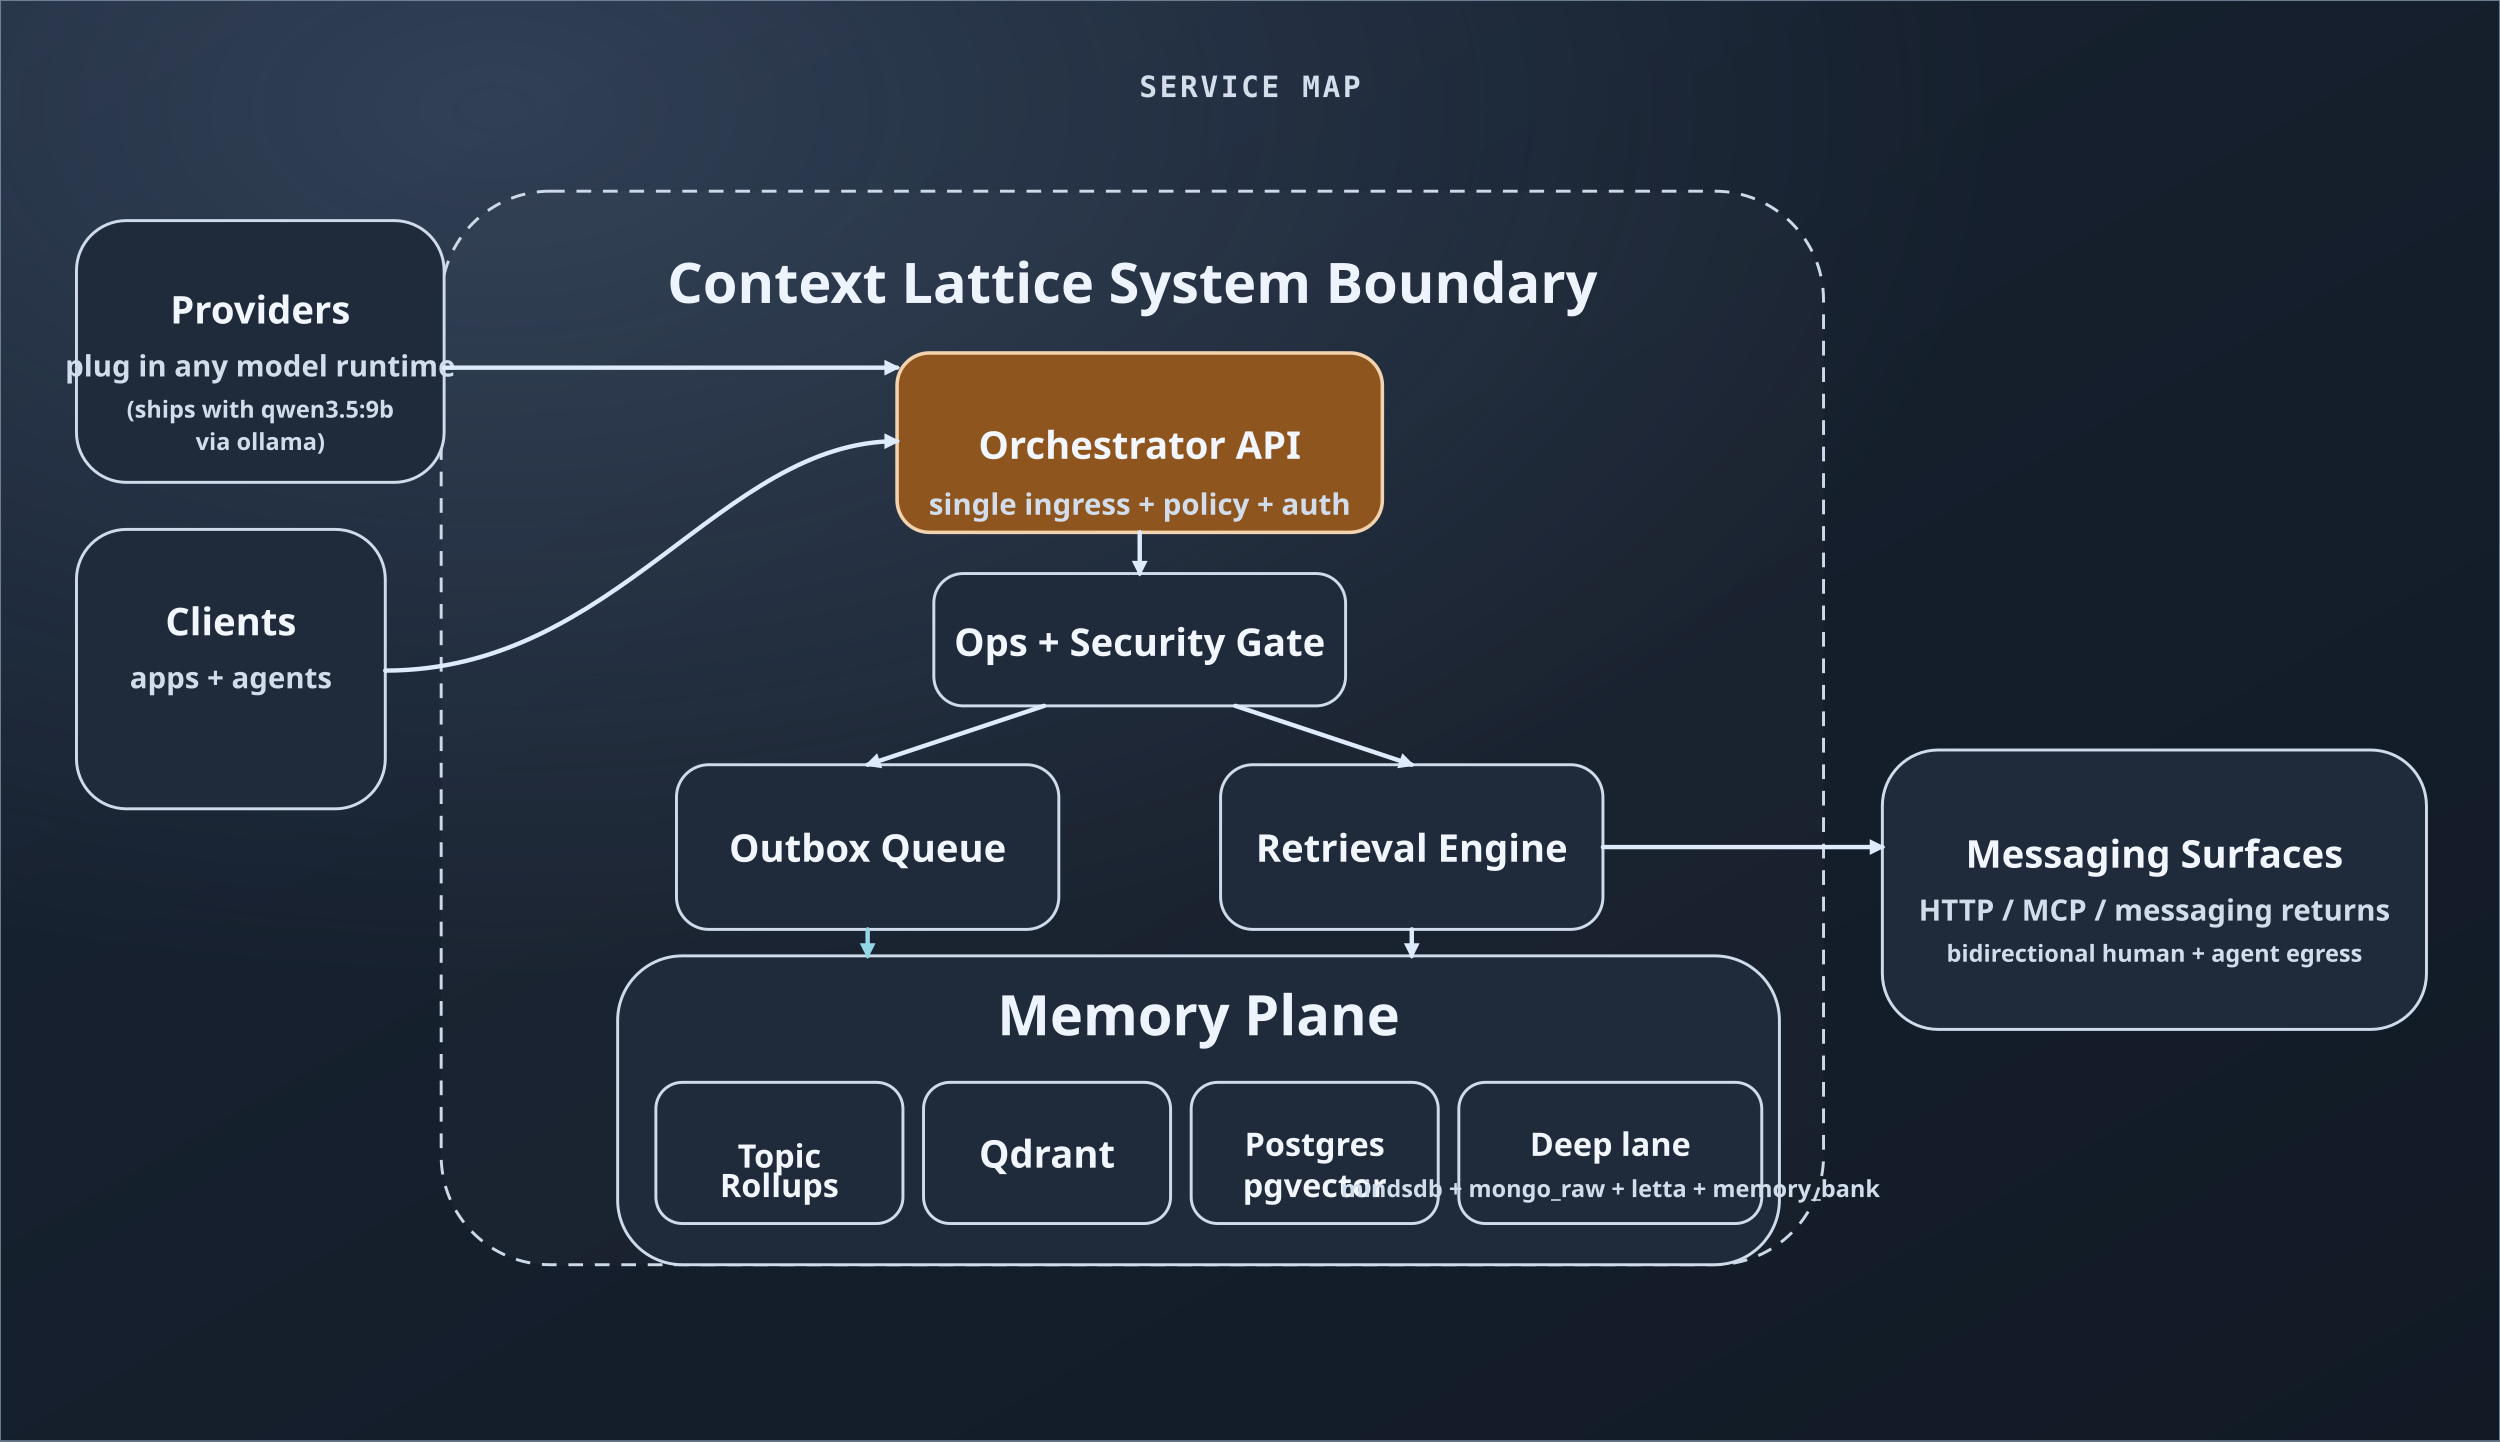
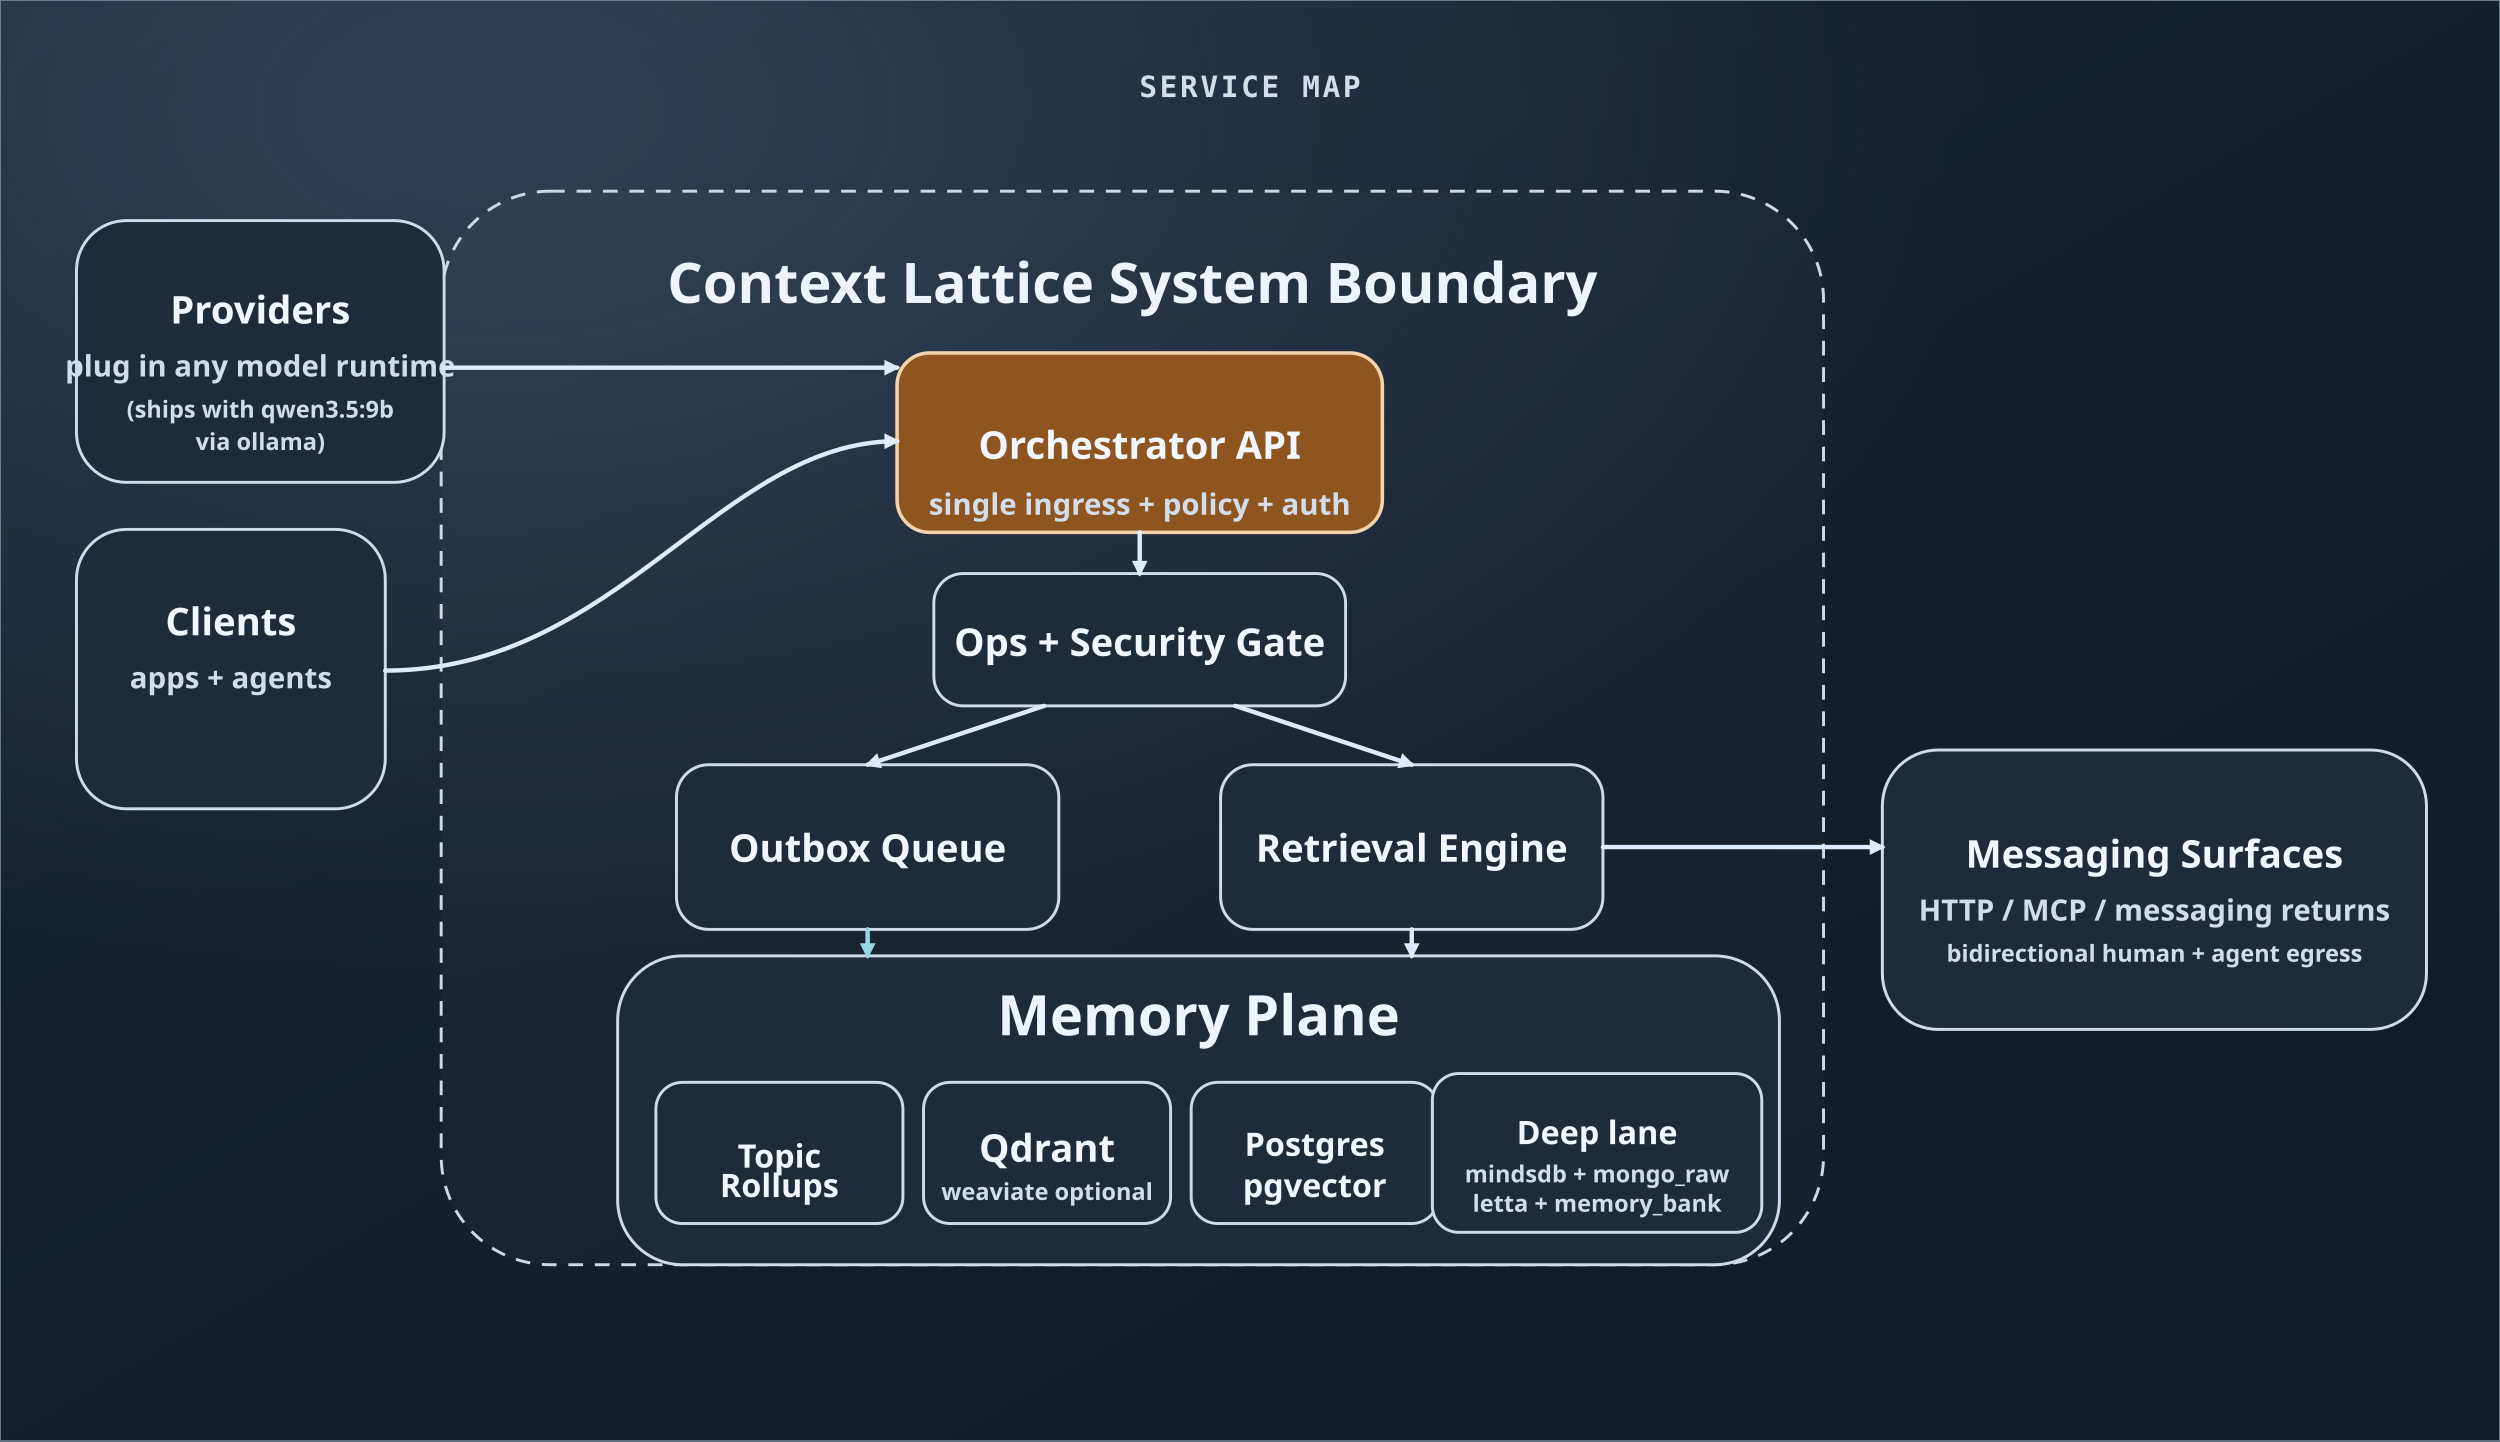
<svg xmlns="http://www.w3.org/2000/svg" width="1700" height="980" viewBox="0 0 1700 980" role="img" aria-label="Service map showing the single orchestrator control plane, memory services, and external dependencies">
  <defs>
    <linearGradient id="bg" x1="0%" y1="0%" x2="100%" y2="100%">
      <stop offset="0%" stop-color="#192434" />
      <stop offset="100%" stop-color="#111a25" />
    </linearGradient>
    <radialGradient id="glowA" cx="20%" cy="8%" r="60%">
      <stop offset="0%" stop-color="#88a5d2" stop-opacity="0.22" />
      <stop offset="100%" stop-color="#88a5d2" stop-opacity="0" />
    </radialGradient>
    <marker id="arrow" markerWidth="10.737" markerHeight="10.737" refX="8.59" refY="5.369" orient="auto" markerUnits="userSpaceOnUse">
      <path d="M0 0 L10.737 5.369 L0 10.737 Z" fill="#deebfc" />
    </marker>
    <marker id="arrowAsync" markerWidth="10.737" markerHeight="10.737" refX="8.59" refY="5.369" orient="auto" markerUnits="userSpaceOnUse">
      <path d="M0 0 L10.737 5.369 L0 10.737 Z" fill="#94d8e8" />
    </marker>
    <style>
      .frame { fill: url(#bg); stroke: #69788b; stroke-width: 1.4; }
      .boundary { fill: rgba(255,255,255,0.02); stroke: #cdd8e8; stroke-width: 2; stroke-dasharray: 10 8; }
      .node { fill: #1f2b3a; stroke: #cfdbeb; stroke-width: 2; }
      .core { fill: #8f551f; stroke: #f2d3ad; stroke-width: 2.4; }
      .title { font: 700 20px 'IBM Plex Mono', monospace; fill: #d4deeb; letter-spacing: 0.09em; }
      .h2 { font: 700 38px 'IBM Plex Sans', sans-serif; fill: #eef4fd; }
      .label { font: 700 26px 'IBM Plex Sans', sans-serif; fill: #f1f6ff; }
      .label-small { font: 700 22px 'IBM Plex Sans', sans-serif; fill: #f1f6ff; }
      .sub { font: 600 20px 'IBM Plex Sans', sans-serif; fill: #d2ddec; }
      .sub-small { font: 600 16px 'IBM Plex Sans', sans-serif; fill: #d2ddec; }
      .sync { stroke: #deebfc; stroke-width: 3; fill: none; stroke-linecap: round; stroke-linejoin: round; }
      .async { stroke: #94d8e8; stroke-width: 3; fill: none; stroke-dasharray: 10 8; stroke-linecap: round; stroke-linejoin: round; }
    </style>
  </defs>
  <rect x="0" y="0" width="1700" height="980" class="frame" />
  <rect x="0" y="0" width="1700" height="980" fill="url(#glowA)" />
  <text x="850" y="66" text-anchor="middle" class="title">SERVICE MAP</text>
  <rect x="300" y="130" width="940" height="730" rx="74" class="boundary" />
  <text x="770" y="206" text-anchor="middle" class="h2">Context Lattice System Boundary</text>
  <rect x="52" y="360" width="210" height="190" rx="34" class="node" />
  <text x="157" y="432" text-anchor="middle" class="label">Clients</text>
  <text x="157" y="468" text-anchor="middle" class="sub">apps + agents</text>
  <rect x="610" y="240" width="330" height="122" rx="22" class="core" />
  <text x="775" y="312" text-anchor="middle" class="label">Orchestrator API</text>
  <text x="775" y="350" text-anchor="middle" class="sub">single ingress + policy + auth</text>
  <rect x="635" y="390" width="280" height="90" rx="20" class="node" />
  <text x="775" y="446" text-anchor="middle" class="label">Ops + Security Gate</text>
  <rect x="460" y="520" width="260" height="112" rx="22" class="node" />
  <text x="590" y="586" text-anchor="middle" class="label">Outbox Queue</text>
  <rect x="830" y="520" width="260" height="112" rx="22" class="node" />
  <text x="960" y="586" text-anchor="middle" class="label">Retrieval Engine</text>
  <rect x="420" y="650" width="790" height="210" rx="44" class="node" />
  <text x="815" y="704" text-anchor="middle" class="h2">Memory Plane</text>
  <rect x="446" y="736" width="168" height="96" rx="18" class="node" />
  <text x="530" y="794" text-anchor="middle" class="label-small">Topic</text>
  <text x="530" y="814" text-anchor="middle" class="label-small">Rollups</text>
  <rect x="628" y="736" width="168" height="96" rx="18" class="node" />
-   <text x="712" y="794" text-anchor="middle" class="label">Qdrant</text>
+   <text x="712" y="790" text-anchor="middle" class="label">Qdrant</text>
+   <text x="712" y="816" text-anchor="middle" class="sub-small">weaviate optional</text>
  <rect x="810" y="736" width="168" height="96" rx="18" class="node" />
  <text x="894" y="786" text-anchor="middle" class="label-small">Postgres</text>
  <text x="894" y="814" text-anchor="middle" class="label-small">pgvector</text>
-   <rect x="992" y="736" width="206" height="96" rx="18" class="node" />
-   <text x="1095" y="786" text-anchor="middle" class="label-small">Deep lane</text>
-   <text x="1095" y="814" text-anchor="middle" class="sub-small">mindsdb + mongo_raw + letta + memory_bank</text>
+   <rect x="974" y="730" width="224" height="108" rx="18" class="node" />
+   <text x="1086" y="778" text-anchor="middle" class="label-small">Deep lane</text>
+   <text x="1086" y="804" text-anchor="middle" class="sub-small">mindsdb + mongo_raw</text>
+   <text x="1086" y="824" text-anchor="middle" class="sub-small">letta + memory_bank</text>
  <rect x="52" y="150" width="250" height="178" rx="34" class="node" />
  <text x="177" y="220" text-anchor="middle" class="label">Providers</text>
  <text x="177" y="256" text-anchor="middle" class="sub">plug in any model runtime</text>
  <text x="177" y="284" text-anchor="middle" class="sub-small">(ships with qwen3.5:9b</text>
  <text x="177" y="306" text-anchor="middle" class="sub-small">via ollama)</text>
  <rect x="1280" y="510" width="370" height="190" rx="38" class="node" />
  <text x="1465" y="590" text-anchor="middle" class="label">Messaging Surfaces</text>
  <text x="1465" y="626" text-anchor="middle" class="sub">HTTP / MCP / messaging returns</text>
  <text x="1465" y="654" text-anchor="middle" class="sub-small">bidirectional human + agent egress</text>
  <path class="sync" d="M262 456 C420 456,490 300,610 300" marker-end="url(#arrow)" />
  <path class="sync" d="M302 250 C430 250,500 250,610 250" marker-end="url(#arrow)" />
  <path class="sync" d="M775 362 V390" marker-end="url(#arrow)" />
  <path class="sync" d="M710 480 L590 520" marker-end="url(#arrow)" />
  <path class="sync" d="M840 480 L960 520" marker-end="url(#arrow)" />
  <path class="sync" d="M1090 576 H1280" marker-end="url(#arrow)" />
  <path class="sync" d="M960 632 V650" marker-end="url(#arrow)" />
  <path class="async" d="M590 632 V650" marker-end="url(#arrowAsync)" />
</svg>
